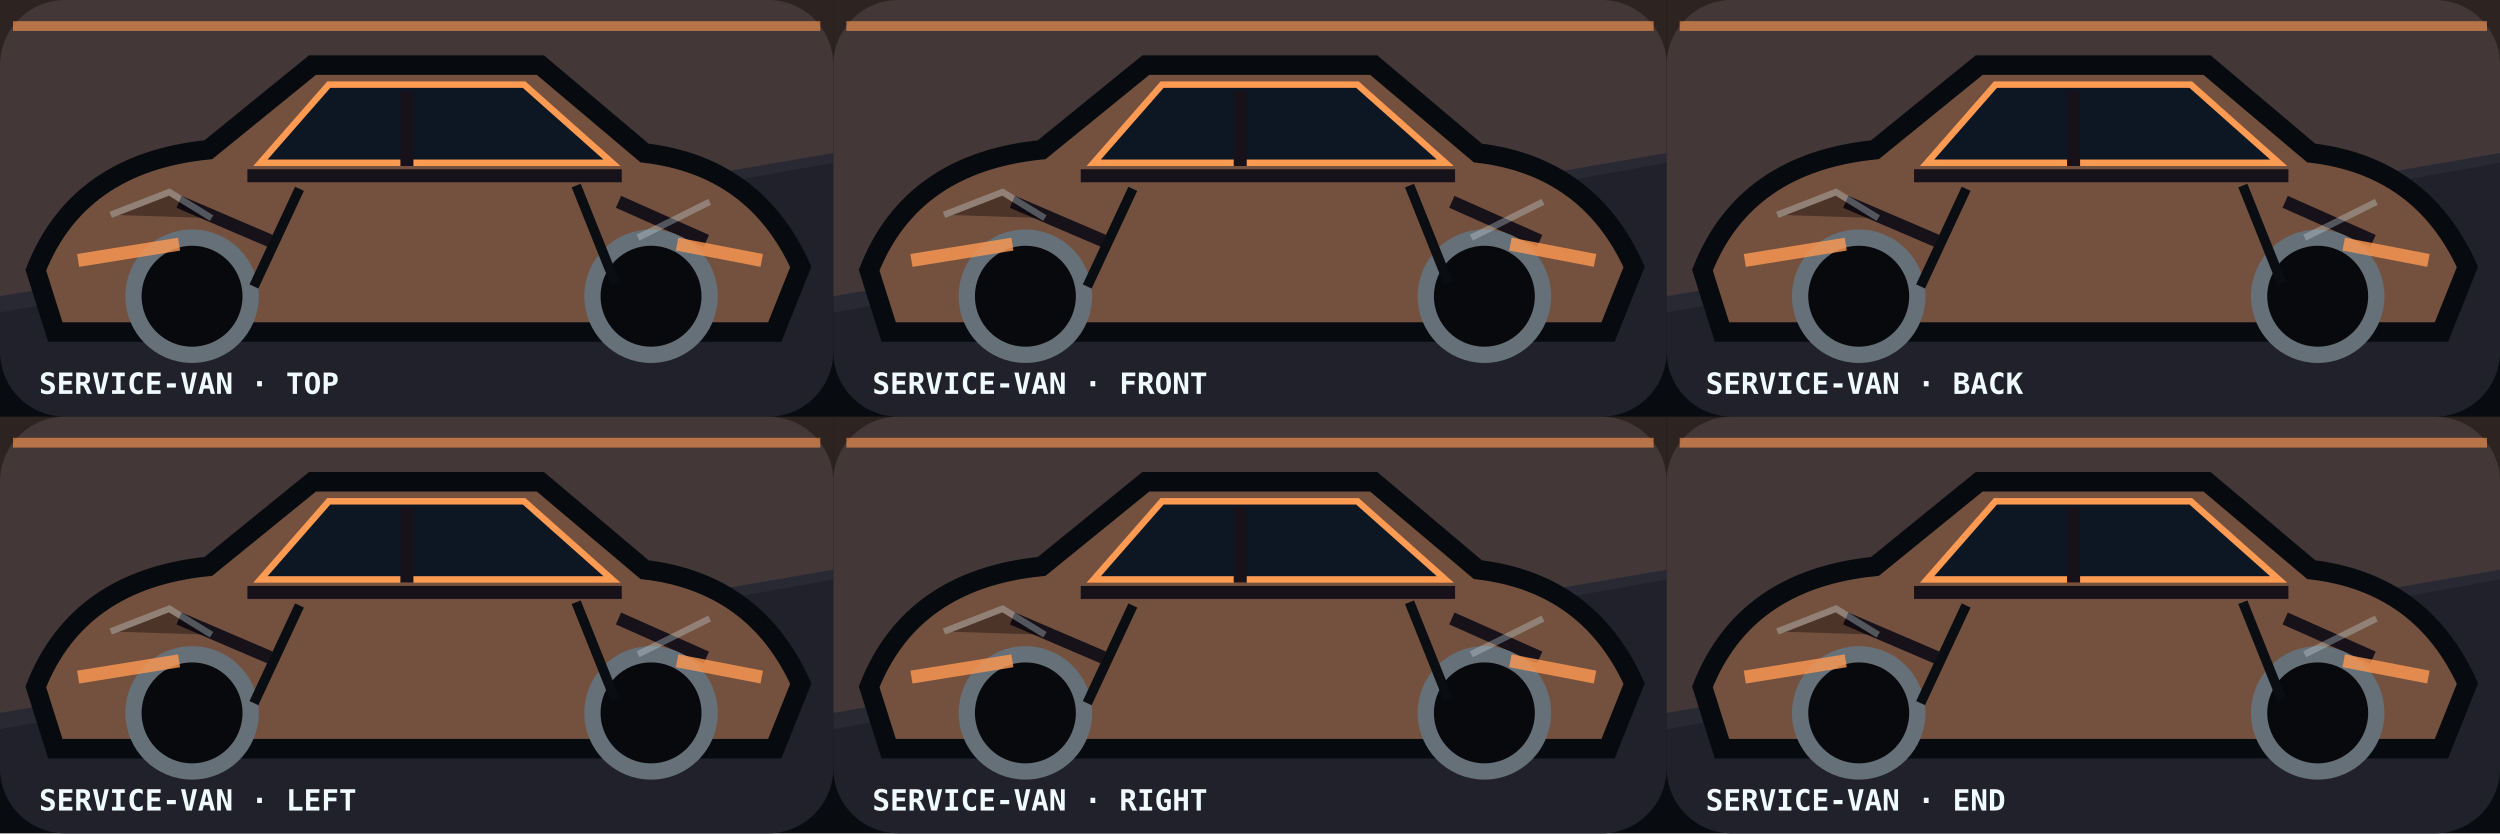
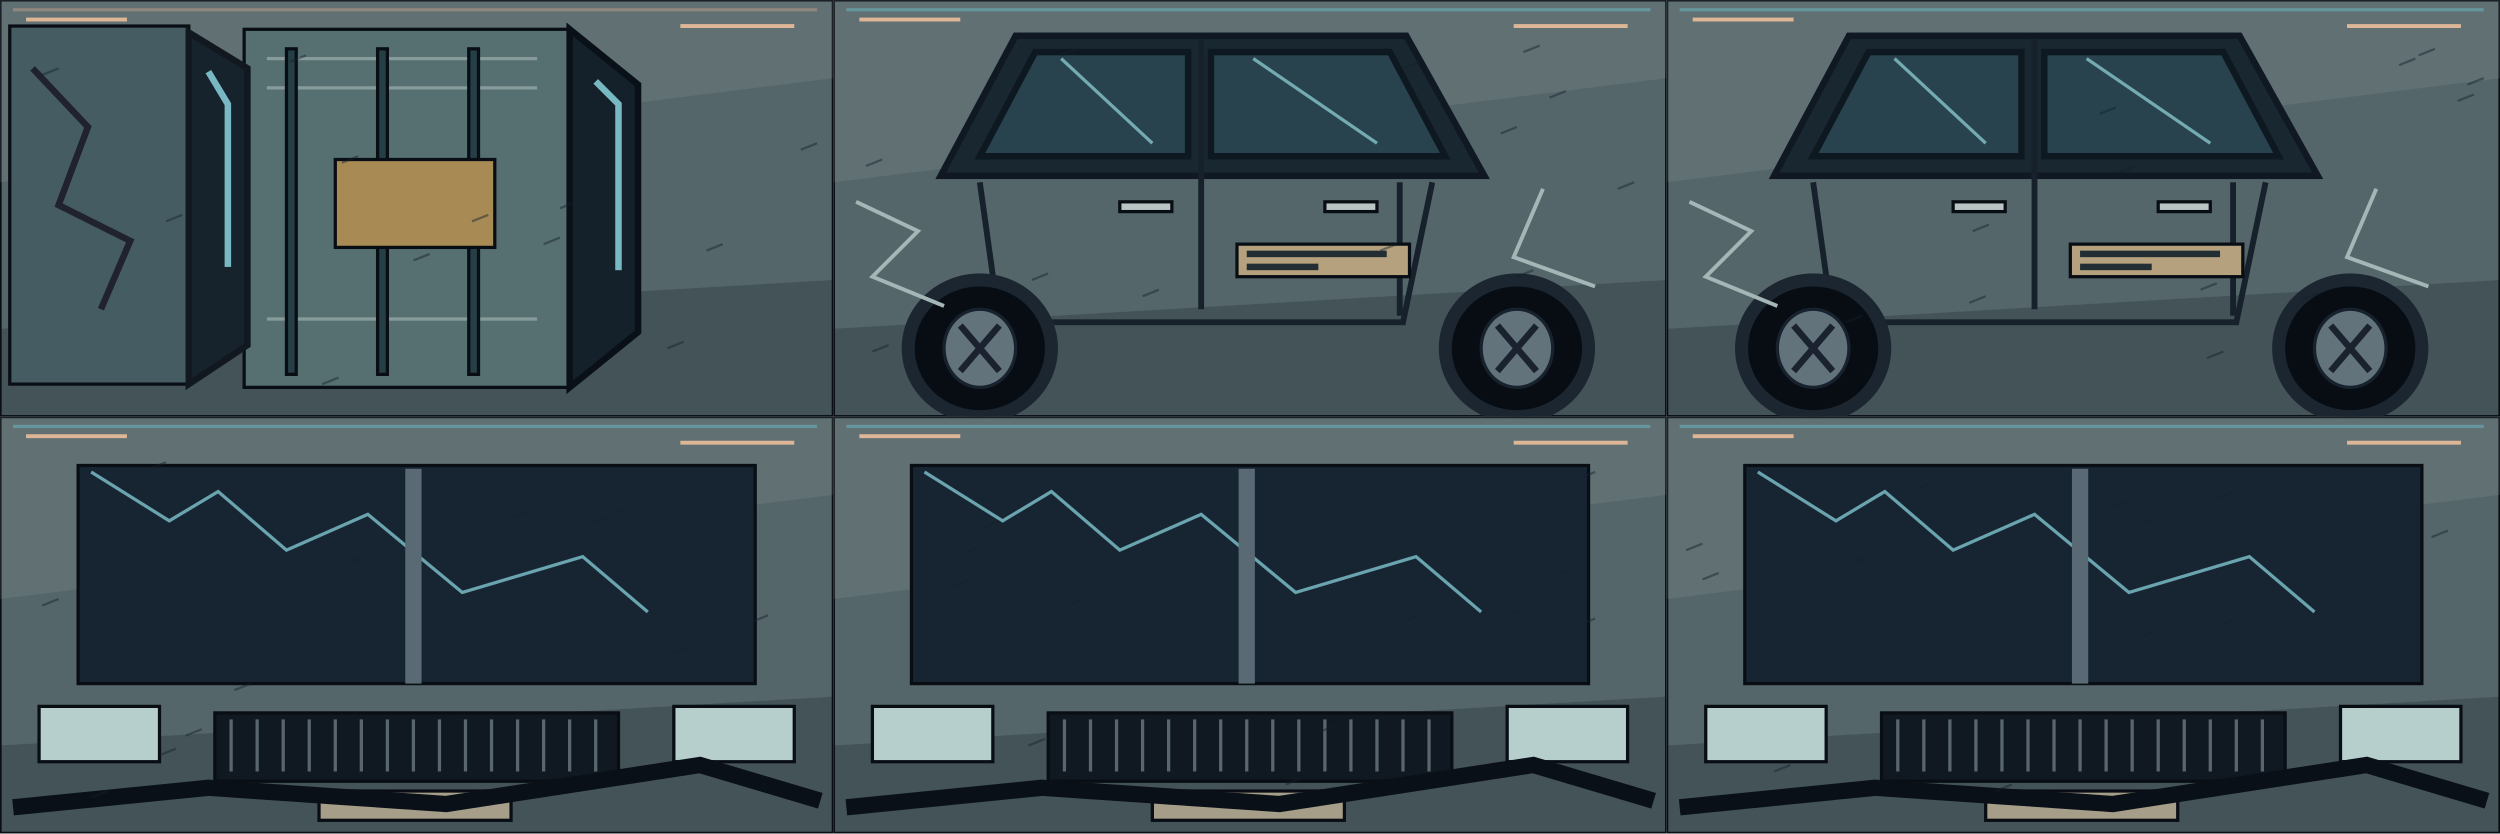
<svg xmlns="http://www.w3.org/2000/svg" width="768" height="256" viewBox="0 0 768 256">
-   <rect width="768" height="256" fill="#080b10" />
-   <g transform="translate(0 0)">
-     <rect width="256" height="128" rx="20" fill="#292934" />
-     <path d="M0 0H256V47L0 91Z" fill="#74513e" opacity=".34" />
-     <path d="M0 96L256 50V128H0Z" fill="#070a0e" opacity=".28" />
-     <path d="M4 8L252 8" stroke="#ff9a52" stroke-width="3" opacity=".62" />
-     <path d="M11 83Q24 50 64 46L96 20H166L198 47Q232 51 246 82L238 102H17Z" fill="#74513e" stroke="#070a0e" stroke-width="6" />
-     <path d="M101 26h60l27 24H80Z" fill="#0c1723" stroke="#ff9a52" stroke-width="2" />
-     <path d="M125 28v23M76 54h115M55 62l28 12m107-12l27 12" stroke="#17111a" stroke-width="4" />
-     <circle cx="59" cy="91" r="18" fill="#07090c" stroke="#667078" stroke-width="5" />
-     <circle cx="200" cy="91" r="18" fill="#07090c" stroke="#667078" stroke-width="5" />
-     <path d="M24 80l31-5m153 0l26 5" stroke="#ff9a52" stroke-width="4" opacity=".8" />
-     <path d="M92 58l-14 30m99-31l12 30" stroke="#0a0d11" stroke-width="3" />
-     <path d="M34 66l18-7 13 8M218 62l-22 11" stroke="#c7d8de" stroke-width="2" opacity=".35" />
-     <text x="12" y="121" fill="#f0fbff" font-family="monospace" font-size="9" font-weight="700">SERVICE-VAN · TOP</text>
-   </g>
-   <g transform="translate(256 0)">
-     <rect width="256" height="128" rx="20" fill="#292934" />
-     <path d="M0 0H256V47L0 91Z" fill="#74513e" opacity=".34" />
-     <path d="M0 96L256 50V128H0Z" fill="#070a0e" opacity=".28" />
-     <path d="M4 8L252 8" stroke="#ff9a52" stroke-width="3" opacity=".62" />
-     <path d="M11 83Q24 50 64 46L96 20H166L198 47Q232 51 246 82L238 102H17Z" fill="#74513e" stroke="#070a0e" stroke-width="6" />
-     <path d="M101 26h60l27 24H80Z" fill="#0c1723" stroke="#ff9a52" stroke-width="2" />
-     <path d="M125 28v23M76 54h115M55 62l28 12m107-12l27 12" stroke="#17111a" stroke-width="4" />
-     <circle cx="59" cy="91" r="18" fill="#07090c" stroke="#667078" stroke-width="5" />
-     <circle cx="200" cy="91" r="18" fill="#07090c" stroke="#667078" stroke-width="5" />
-     <path d="M24 80l31-5m153 0l26 5" stroke="#ff9a52" stroke-width="4" opacity=".8" />
-     <path d="M92 58l-14 30m99-31l12 30" stroke="#0a0d11" stroke-width="3" />
-     <path d="M34 66l18-7 13 8M218 62l-22 11" stroke="#c7d8de" stroke-width="2" opacity=".35" />
-     <text x="12" y="121" fill="#f0fbff" font-family="monospace" font-size="9" font-weight="700">SERVICE-VAN · FRONT</text>
-   </g>
-   <g transform="translate(512 0)">
-     <rect width="256" height="128" rx="20" fill="#292934" />
-     <path d="M0 0H256V47L0 91Z" fill="#74513e" opacity=".34" />
-     <path d="M0 96L256 50V128H0Z" fill="#070a0e" opacity=".28" />
-     <path d="M4 8L252 8" stroke="#ff9a52" stroke-width="3" opacity=".62" />
-     <path d="M11 83Q24 50 64 46L96 20H166L198 47Q232 51 246 82L238 102H17Z" fill="#74513e" stroke="#070a0e" stroke-width="6" />
-     <path d="M101 26h60l27 24H80Z" fill="#0c1723" stroke="#ff9a52" stroke-width="2" />
-     <path d="M125 28v23M76 54h115M55 62l28 12m107-12l27 12" stroke="#17111a" stroke-width="4" />
-     <circle cx="59" cy="91" r="18" fill="#07090c" stroke="#667078" stroke-width="5" />
-     <circle cx="200" cy="91" r="18" fill="#07090c" stroke="#667078" stroke-width="5" />
-     <path d="M24 80l31-5m153 0l26 5" stroke="#ff9a52" stroke-width="4" opacity=".8" />
-     <path d="M92 58l-14 30m99-31l12 30" stroke="#0a0d11" stroke-width="3" />
-     <path d="M34 66l18-7 13 8M218 62l-22 11" stroke="#c7d8de" stroke-width="2" opacity=".35" />
-     <text x="12" y="121" fill="#f0fbff" font-family="monospace" font-size="9" font-weight="700">SERVICE-VAN · BACK</text>
-   </g>
-   <g transform="translate(0 128)">
-     <rect width="256" height="128" rx="20" fill="#292934" />
-     <path d="M0 0H256V47L0 91Z" fill="#74513e" opacity=".34" />
-     <path d="M0 96L256 50V128H0Z" fill="#070a0e" opacity=".28" />
-     <path d="M4 8L252 8" stroke="#ff9a52" stroke-width="3" opacity=".62" />
-     <path d="M11 83Q24 50 64 46L96 20H166L198 47Q232 51 246 82L238 102H17Z" fill="#74513e" stroke="#070a0e" stroke-width="6" />
-     <path d="M101 26h60l27 24H80Z" fill="#0c1723" stroke="#ff9a52" stroke-width="2" />
-     <path d="M125 28v23M76 54h115M55 62l28 12m107-12l27 12" stroke="#17111a" stroke-width="4" />
-     <circle cx="59" cy="91" r="18" fill="#07090c" stroke="#667078" stroke-width="5" />
-     <circle cx="200" cy="91" r="18" fill="#07090c" stroke="#667078" stroke-width="5" />
-     <path d="M24 80l31-5m153 0l26 5" stroke="#ff9a52" stroke-width="4" opacity=".8" />
-     <path d="M92 58l-14 30m99-31l12 30" stroke="#0a0d11" stroke-width="3" />
-     <path d="M34 66l18-7 13 8M218 62l-22 11" stroke="#c7d8de" stroke-width="2" opacity=".35" />
-     <text x="12" y="121" fill="#f0fbff" font-family="monospace" font-size="9" font-weight="700">SERVICE-VAN · LEFT</text>
-   </g>
-   <g transform="translate(256 128)">
-     <rect width="256" height="128" rx="20" fill="#292934" />
-     <path d="M0 0H256V47L0 91Z" fill="#74513e" opacity=".34" />
-     <path d="M0 96L256 50V128H0Z" fill="#070a0e" opacity=".28" />
-     <path d="M4 8L252 8" stroke="#ff9a52" stroke-width="3" opacity=".62" />
-     <path d="M11 83Q24 50 64 46L96 20H166L198 47Q232 51 246 82L238 102H17Z" fill="#74513e" stroke="#070a0e" stroke-width="6" />
-     <path d="M101 26h60l27 24H80Z" fill="#0c1723" stroke="#ff9a52" stroke-width="2" />
-     <path d="M125 28v23M76 54h115M55 62l28 12m107-12l27 12" stroke="#17111a" stroke-width="4" />
-     <circle cx="59" cy="91" r="18" fill="#07090c" stroke="#667078" stroke-width="5" />
-     <circle cx="200" cy="91" r="18" fill="#07090c" stroke="#667078" stroke-width="5" />
-     <path d="M24 80l31-5m153 0l26 5" stroke="#ff9a52" stroke-width="4" opacity=".8" />
-     <path d="M92 58l-14 30m99-31l12 30" stroke="#0a0d11" stroke-width="3" />
-     <path d="M34 66l18-7 13 8M218 62l-22 11" stroke="#c7d8de" stroke-width="2" opacity=".35" />
-     <text x="12" y="121" fill="#f0fbff" font-family="monospace" font-size="9" font-weight="700">SERVICE-VAN · RIGHT</text>
-   </g>
-   <g transform="translate(512 128)">
-     <rect width="256" height="128" rx="20" fill="#292934" />
-     <path d="M0 0H256V47L0 91Z" fill="#74513e" opacity=".34" />
-     <path d="M0 96L256 50V128H0Z" fill="#070a0e" opacity=".28" />
-     <path d="M4 8L252 8" stroke="#ff9a52" stroke-width="3" opacity=".62" />
-     <path d="M11 83Q24 50 64 46L96 20H166L198 47Q232 51 246 82L238 102H17Z" fill="#74513e" stroke="#070a0e" stroke-width="6" />
-     <path d="M101 26h60l27 24H80Z" fill="#0c1723" stroke="#ff9a52" stroke-width="2" />
-     <path d="M125 28v23M76 54h115M55 62l28 12m107-12l27 12" stroke="#17111a" stroke-width="4" />
-     <circle cx="59" cy="91" r="18" fill="#07090c" stroke="#667078" stroke-width="5" />
-     <circle cx="200" cy="91" r="18" fill="#07090c" stroke="#667078" stroke-width="5" />
-     <path d="M24 80l31-5m153 0l26 5" stroke="#ff9a52" stroke-width="4" opacity=".8" />
-     <path d="M92 58l-14 30m99-31l12 30" stroke="#0a0d11" stroke-width="3" />
-     <path d="M34 66l18-7 13 8M218 62l-22 11" stroke="#c7d8de" stroke-width="2" opacity=".35" />
-     <text x="12" y="121" fill="#f0fbff" font-family="monospace" font-size="9" font-weight="700">SERVICE-VAN · END</text>
+   <defs>
+     <clipPath id="cell">
+       <rect width="256" height="128" />
+     </clipPath>
+   </defs>
+   <g transform="translate(0 0)" clip-path="url(#cell)">
+     <rect x="0" y="0" width="256" height="128" fill="#55666a" stroke="#090e15" />
+     <path d="M0 0H256V24L0 56Z" fill="#b1b8b4" stroke="none" stroke-width="1" opacity=".12" />
+     <path d="M0 101L256 86V128H0Z" fill="#080f19" stroke="none" stroke-width="1" opacity=".22" />
+     <rect x="3" y="8" width="55" height="110" fill="#465c63" stroke="#090e15" />
+     <rect x="75" y="9" width="100" height="110" fill="#566f71" stroke="#090e15" />
+     <path d="M58 10l18 11v85l-18 12Z" fill="#17232c" stroke="#111820" stroke-width="2" />
+     <path d="M175 9l21 17v76l-21 17Z" fill="#14212b" stroke="#0a1018" stroke-width="2" />
+     <path d="M64 22l6 10v50m113-57l7 7v51" fill="none" stroke="#77b8c3" stroke-width="2" />
+     <path d="M82 18h83m-83 9h83m-83 71h83" fill="none" stroke="#879b9b" stroke-width="1" />
+     <path d="M10 21l17 18 -9 24 22 11 -9 21" fill="none" stroke="#20222e" stroke-width="2" />
+     <rect x="88" y="15" width="3" height="100" fill="#263e46" stroke="#090e15" />
+     <rect x="116" y="15" width="3" height="100" fill="#263e46" stroke="#090e15" />
+     <rect x="144" y="15" width="3" height="100" fill="#263e46" stroke="#090e15" />
+     <rect x="103" y="49" width="49" height="27" fill="#a78a54" stroke="#090e15" />
+     <path d="M8 6h31m170 2h35" fill="none" stroke="#dcb696" stroke-width="1.2" />
+     <path d="M13 23l5 -2" fill="none" stroke="#131e2b" stroke-width="0.7" opacity=".45" />
+     <path d="M172 64l5 -2" fill="none" stroke="#131e2b" stroke-width="0.7" opacity=".45" />
+     <path d="M217 77l5 -2" fill="none" stroke="#131e2b" stroke-width="0.7" opacity=".45" />
+     <path d="M105 50l5 -2" fill="none" stroke="#131e2b" stroke-width="0.7" opacity=".45" />
+     <path d="M167 75l5 -2" fill="none" stroke="#131e2b" stroke-width="0.7" opacity=".45" />
+     <path d="M127 80l5 -2" fill="none" stroke="#131e2b" stroke-width="0.7" opacity=".45" />
+     <path d="M51 68l5 -2" fill="none" stroke="#131e2b" stroke-width="0.7" opacity=".45" />
+     <path d="M205 107l5 -2" fill="none" stroke="#131e2b" stroke-width="0.7" opacity=".45" />
+     <path d="M89 19l5 -2" fill="none" stroke="#131e2b" stroke-width="0.7" opacity=".45" />
+     <path d="M99 118l5 -2" fill="none" stroke="#131e2b" stroke-width="0.7" opacity=".45" />
+     <path d="M145 68l5 -2" fill="none" stroke="#131e2b" stroke-width="0.7" opacity=".45" />
+     <path d="M246 46l5 -2" fill="none" stroke="#131e2b" stroke-width="0.7" opacity=".45" />
+     <path d="M4 3H251" fill="none" stroke="#c2a58d" stroke-width="1" opacity=".45" />
+   </g>
+   <g transform="translate(256 0)" clip-path="url(#cell)">
+     <rect x="0" y="0" width="256" height="128" fill="#55666a" stroke="#090e15" />
+     <path d="M0 0H256V24L0 56Z" fill="#b1b8b4" stroke="none" stroke-width="1" opacity=".12" />
+     <path d="M0 101L256 86V128H0Z" fill="#080f19" stroke="none" stroke-width="1" opacity=".22" />
+     <path d="M56 11h120l24 43H33Z" fill="#192731" stroke="#101824" stroke-width="2" />
+     <path d="M62 16h47v32H45Zm54 0h55l17 32h-72Z" fill="#28434e" stroke="#0e1821" stroke-width="2" />
+     <path d="M70 18l28 26m31-26l38 26" fill="none" stroke="#74aab2" stroke-width="1" />
+     <path d="M113 12v83M45 56l6 43h124l9-43M174 56v41" fill="none" stroke="#17212c" stroke-width="1.8" />
+     <rect x="88" y="62" width="16" height="3" fill="#bac4c3" stroke="#090e15" />
+     <rect x="151" y="62" width="16" height="3" fill="#bac4c3" stroke="#090e15" />
+     <ellipse cx="45" cy="107" rx="22" ry="21" fill="#080d14" stroke="#1b2630" stroke-width="4" />
+     <ellipse cx="45" cy="107" rx="11" ry="12" fill="#63737b" stroke="#17222e" />
+     <path d="M39 100l12 14m-12 0l12-14" stroke="#19222e" stroke-width="2" />
+     <ellipse cx="210" cy="107" rx="22" ry="21" fill="#080d14" stroke="#1b2630" stroke-width="4" />
+     <ellipse cx="210" cy="107" rx="11" ry="12" fill="#63737b" stroke="#17222e" />
+     <path d="M204 100l12 14m-12 0l12-14" stroke="#19222e" stroke-width="2" />
+     <path d="M7 62l19 9 -14 14 22 9m184-36l-9 21 25 9" fill="none" stroke="#a4b6b6" stroke-width="1.2" />
+     <rect x="124" y="75" width="53" height="10" fill="#b5a17e" stroke="#090e15" />
+     <path d="M127 78h43m-43 4h22" fill="none" stroke="#222d34" stroke-width="2" />
+     <path d="M8 6h31m170 2h35" fill="none" stroke="#dcb696" stroke-width="1.2" />
+     <path d="M205 41l5 -2" fill="none" stroke="#131e2b" stroke-width="0.7" opacity=".45" />
+     <path d="M168 77l5 -2" fill="none" stroke="#131e2b" stroke-width="0.7" opacity=".45" />
+     <path d="M61 86l5 -2" fill="none" stroke="#131e2b" stroke-width="0.7" opacity=".45" />
+     <path d="M241 58l5 -2" fill="none" stroke="#131e2b" stroke-width="0.7" opacity=".45" />
+     <path d="M95 91l5 -2" fill="none" stroke="#131e2b" stroke-width="0.7" opacity=".45" />
+     <path d="M70 17l5 -2" fill="none" stroke="#131e2b" stroke-width="0.7" opacity=".45" />
+     <path d="M212 16l5 -2" fill="none" stroke="#131e2b" stroke-width="0.7" opacity=".45" />
+     <path d="M175 21l5 -2" fill="none" stroke="#131e2b" stroke-width="0.7" opacity=".45" />
+     <path d="M12 108l5 -2" fill="none" stroke="#131e2b" stroke-width="0.7" opacity=".45" />
+     <path d="M210 85l5 -2" fill="none" stroke="#131e2b" stroke-width="0.7" opacity=".45" />
+     <path d="M220 30l5 -2" fill="none" stroke="#131e2b" stroke-width="0.7" opacity=".45" />
+     <path d="M10 51l5 -2" fill="none" stroke="#131e2b" stroke-width="0.7" opacity=".45" />
+     <path d="M4 3H251" fill="none" stroke="#6fc4d0" stroke-width="1" opacity=".45" />
+   </g>
+   <g transform="translate(512 0)" clip-path="url(#cell)">
+     <rect x="0" y="0" width="256" height="128" fill="#55666a" stroke="#090e15" />
+     <path d="M0 0H256V24L0 56Z" fill="#b1b8b4" stroke="none" stroke-width="1" opacity=".12" />
+     <path d="M0 101L256 86V128H0Z" fill="#080f19" stroke="none" stroke-width="1" opacity=".22" />
+     <path d="M56 11h120l24 43H33Z" fill="#192731" stroke="#101824" stroke-width="2" />
+     <path d="M62 16h47v32H45Zm54 0h55l17 32h-72Z" fill="#28434e" stroke="#0e1821" stroke-width="2" />
+     <path d="M70 18l28 26m31-26l38 26" fill="none" stroke="#74aab2" stroke-width="1" />
+     <path d="M113 12v83M45 56l6 43h124l9-43M174 56v41" fill="none" stroke="#17212c" stroke-width="1.8" />
+     <rect x="88" y="62" width="16" height="3" fill="#bac4c3" stroke="#090e15" />
+     <rect x="151" y="62" width="16" height="3" fill="#bac4c3" stroke="#090e15" />
+     <ellipse cx="45" cy="107" rx="22" ry="21" fill="#080d14" stroke="#1b2630" stroke-width="4" />
+     <ellipse cx="45" cy="107" rx="11" ry="12" fill="#63737b" stroke="#17222e" />
+     <path d="M39 100l12 14m-12 0l12-14" stroke="#19222e" stroke-width="2" />
+     <ellipse cx="210" cy="107" rx="22" ry="21" fill="#080d14" stroke="#1b2630" stroke-width="4" />
+     <ellipse cx="210" cy="107" rx="11" ry="12" fill="#63737b" stroke="#17222e" />
+     <path d="M204 100l12 14m-12 0l12-14" stroke="#19222e" stroke-width="2" />
+     <path d="M7 62l19 9 -14 14 22 9m184-36l-9 21 25 9" fill="none" stroke="#a4b6b6" stroke-width="1.2" />
+     <rect x="124" y="75" width="53" height="10" fill="#b5a17e" stroke="#090e15" />
+     <path d="M127 78h43m-43 4h22" fill="none" stroke="#222d34" stroke-width="2" />
+     <path d="M8 6h31m170 2h35" fill="none" stroke="#dcb696" stroke-width="1.2" />
+     <path d="M133 35l5 -2" fill="none" stroke="#131e2b" stroke-width="0.7" opacity=".45" />
+     <path d="M243 31l5 -2" fill="none" stroke="#131e2b" stroke-width="0.7" opacity=".45" />
+     <path d="M225 20l5 -2" fill="none" stroke="#131e2b" stroke-width="0.7" opacity=".45" />
+     <path d="M166 110l5 -2" fill="none" stroke="#131e2b" stroke-width="0.7" opacity=".45" />
+     <path d="M94 71l5 -2" fill="none" stroke="#131e2b" stroke-width="0.7" opacity=".45" />
+     <path d="M93 93l5 -2" fill="none" stroke="#131e2b" stroke-width="0.7" opacity=".45" />
+     <path d="M195 92l5 -2" fill="none" stroke="#131e2b" stroke-width="0.7" opacity=".45" />
+     <path d="M164 89l5 -2" fill="none" stroke="#131e2b" stroke-width="0.7" opacity=".45" />
+     <path d="M246 26l5 -2" fill="none" stroke="#131e2b" stroke-width="0.7" opacity=".45" />
+     <path d="M55 99l5 -2" fill="none" stroke="#131e2b" stroke-width="0.7" opacity=".45" />
+     <path d="M139 53l5 -2" fill="none" stroke="#131e2b" stroke-width="0.7" opacity=".45" />
+     <path d="M231 17l5 -2" fill="none" stroke="#131e2b" stroke-width="0.7" opacity=".45" />
+     <path d="M4 3H251" fill="none" stroke="#6fc4d0" stroke-width="1" opacity=".45" />
+   </g>
+   <g transform="translate(0 128)" clip-path="url(#cell)">
+     <rect x="0" y="0" width="256" height="128" fill="#55666a" stroke="#090e15" />
+     <path d="M0 0H256V24L0 56Z" fill="#b1b8b4" stroke="none" stroke-width="1" opacity=".12" />
+     <path d="M0 101L256 86V128H0Z" fill="#080f19" stroke="none" stroke-width="1" opacity=".22" />
+     <rect x="24" y="15" width="208" height="67" fill="#172532" stroke="#090e15" />
+     <path d="M28 17l24 15 15-9 21 18 25-11 29 24 37-11 20 17" fill="none" stroke="#69a4af" stroke-width="1" />
+     <path d="M127 16v66" fill="none" stroke="#596a74" stroke-width="5" />
+     <rect x="12" y="89" width="37" height="17" fill="#b7cfcc" stroke="#090e15" />
+     <rect x="207" y="89" width="37" height="17" fill="#b7cfcc" stroke="#090e15" />
+     <rect x="66" y="91" width="124" height="21" fill="#101821" stroke="#090e15" />
+     <path d="M71 93v16" fill="none" stroke="#59666b" stroke-width="1" />
+     <path d="M79 93v16" fill="none" stroke="#59666b" stroke-width="1" />
+     <path d="M87 93v16" fill="none" stroke="#59666b" stroke-width="1" />
+     <path d="M95 93v16" fill="none" stroke="#59666b" stroke-width="1" />
+     <path d="M103 93v16" fill="none" stroke="#59666b" stroke-width="1" />
+     <path d="M111 93v16" fill="none" stroke="#59666b" stroke-width="1" />
+     <path d="M119 93v16" fill="none" stroke="#59666b" stroke-width="1" />
+     <path d="M127 93v16" fill="none" stroke="#59666b" stroke-width="1" />
+     <path d="M135 93v16" fill="none" stroke="#59666b" stroke-width="1" />
+     <path d="M143 93v16" fill="none" stroke="#59666b" stroke-width="1" />
+     <path d="M151 93v16" fill="none" stroke="#59666b" stroke-width="1" />
+     <path d="M159 93v16" fill="none" stroke="#59666b" stroke-width="1" />
+     <path d="M167 93v16" fill="none" stroke="#59666b" stroke-width="1" />
+     <path d="M175 93v16" fill="none" stroke="#59666b" stroke-width="1" />
+     <path d="M183 93v16" fill="none" stroke="#59666b" stroke-width="1" />
+     <rect x="98" y="115" width="59" height="9" fill="#a69e88" stroke="#090e15" />
+     <path d="M4 120l60 -6 73 5 78-12 37 11" fill="none" stroke="#0a1018" stroke-width="5" />
+     <path d="M8 6h31m170 2h35" fill="none" stroke="#dcb696" stroke-width="1.2" />
+     <path d="M107 45l5 -2" fill="none" stroke="#131e2b" stroke-width="0.7" opacity=".45" />
+     <path d="M188 30l5 -2" fill="none" stroke="#131e2b" stroke-width="0.7" opacity=".45" />
+     <path d="M57 98l5 -2" fill="none" stroke="#131e2b" stroke-width="0.7" opacity=".45" />
+     <path d="M206 73l5 -2" fill="none" stroke="#131e2b" stroke-width="0.7" opacity=".45" />
+     <path d="M72 84l5 -2" fill="none" stroke="#131e2b" stroke-width="0.7" opacity=".45" />
+     <path d="M28 117l5 -2" fill="none" stroke="#131e2b" stroke-width="0.7" opacity=".45" />
+     <path d="M158 31l5 -2" fill="none" stroke="#131e2b" stroke-width="0.7" opacity=".45" />
+     <path d="M181 33l5 -2" fill="none" stroke="#131e2b" stroke-width="0.7" opacity=".45" />
+     <path d="M46 16l5 -2" fill="none" stroke="#131e2b" stroke-width="0.7" opacity=".45" />
+     <path d="M49 104l5 -2" fill="none" stroke="#131e2b" stroke-width="0.7" opacity=".45" />
+     <path d="M13 58l5 -2" fill="none" stroke="#131e2b" stroke-width="0.7" opacity=".45" />
+     <path d="M231 63l5 -2" fill="none" stroke="#131e2b" stroke-width="0.7" opacity=".45" />
+     <path d="M4 3H251" fill="none" stroke="#6fc4d0" stroke-width="1" opacity=".45" />
+   </g>
+   <g transform="translate(256 128)" clip-path="url(#cell)">
+     <rect x="0" y="0" width="256" height="128" fill="#55666a" stroke="#090e15" />
+     <path d="M0 0H256V24L0 56Z" fill="#b1b8b4" stroke="none" stroke-width="1" opacity=".12" />
+     <path d="M0 101L256 86V128H0Z" fill="#080f19" stroke="none" stroke-width="1" opacity=".22" />
+     <rect x="24" y="15" width="208" height="67" fill="#172532" stroke="#090e15" />
+     <path d="M28 17l24 15 15-9 21 18 25-11 29 24 37-11 20 17" fill="none" stroke="#69a4af" stroke-width="1" />
+     <path d="M127 16v66" fill="none" stroke="#596a74" stroke-width="5" />
+     <rect x="12" y="89" width="37" height="17" fill="#b7cfcc" stroke="#090e15" />
+     <rect x="207" y="89" width="37" height="17" fill="#b7cfcc" stroke="#090e15" />
+     <rect x="66" y="91" width="124" height="21" fill="#101821" stroke="#090e15" />
+     <path d="M71 93v16" fill="none" stroke="#59666b" stroke-width="1" />
+     <path d="M79 93v16" fill="none" stroke="#59666b" stroke-width="1" />
+     <path d="M87 93v16" fill="none" stroke="#59666b" stroke-width="1" />
+     <path d="M95 93v16" fill="none" stroke="#59666b" stroke-width="1" />
+     <path d="M103 93v16" fill="none" stroke="#59666b" stroke-width="1" />
+     <path d="M111 93v16" fill="none" stroke="#59666b" stroke-width="1" />
+     <path d="M119 93v16" fill="none" stroke="#59666b" stroke-width="1" />
+     <path d="M127 93v16" fill="none" stroke="#59666b" stroke-width="1" />
+     <path d="M135 93v16" fill="none" stroke="#59666b" stroke-width="1" />
+     <path d="M143 93v16" fill="none" stroke="#59666b" stroke-width="1" />
+     <path d="M151 93v16" fill="none" stroke="#59666b" stroke-width="1" />
+     <path d="M159 93v16" fill="none" stroke="#59666b" stroke-width="1" />
+     <path d="M167 93v16" fill="none" stroke="#59666b" stroke-width="1" />
+     <path d="M175 93v16" fill="none" stroke="#59666b" stroke-width="1" />
+     <path d="M183 93v16" fill="none" stroke="#59666b" stroke-width="1" />
+     <rect x="98" y="115" width="59" height="9" fill="#a69e88" stroke="#090e15" />
+     <path d="M4 120l60 -6 73 5 78-12 37 11" fill="none" stroke="#0a1018" stroke-width="5" />
+     <path d="M8 6h31m170 2h35" fill="none" stroke="#dcb696" stroke-width="1.2" />
+     <path d="M40 42l5 -2" fill="none" stroke="#131e2b" stroke-width="0.7" opacity=".45" />
+     <path d="M139 113l5 -2" fill="none" stroke="#131e2b" stroke-width="0.7" opacity=".45" />
+     <path d="M149 97l5 -2" fill="none" stroke="#131e2b" stroke-width="0.7" opacity=".45" />
+     <path d="M46 34l5 -2" fill="none" stroke="#131e2b" stroke-width="0.7" opacity=".45" />
+     <path d="M222 49l5 -2" fill="none" stroke="#131e2b" stroke-width="0.7" opacity=".45" />
+     <path d="M175 63l5 -2" fill="none" stroke="#131e2b" stroke-width="0.7" opacity=".45" />
+     <path d="M60 101l5 -2" fill="none" stroke="#131e2b" stroke-width="0.7" opacity=".45" />
+     <path d="M229 64l5 -2" fill="none" stroke="#131e2b" stroke-width="0.7" opacity=".45" />
+     <path d="M207 61l5 -2" fill="none" stroke="#131e2b" stroke-width="0.7" opacity=".45" />
+     <path d="M37 52l5 -2" fill="none" stroke="#131e2b" stroke-width="0.7" opacity=".45" />
+     <path d="M229 19l5 -2" fill="none" stroke="#131e2b" stroke-width="0.7" opacity=".45" />
+     <path d="M72 58l5 -2" fill="none" stroke="#131e2b" stroke-width="0.7" opacity=".45" />
+     <path d="M4 3H251" fill="none" stroke="#6fc4d0" stroke-width="1" opacity=".45" />
+   </g>
+   <g transform="translate(512 128)" clip-path="url(#cell)">
+     <rect x="0" y="0" width="256" height="128" fill="#55666a" stroke="#090e15" />
+     <path d="M0 0H256V24L0 56Z" fill="#b1b8b4" stroke="none" stroke-width="1" opacity=".12" />
+     <path d="M0 101L256 86V128H0Z" fill="#080f19" stroke="none" stroke-width="1" opacity=".22" />
+     <rect x="24" y="15" width="208" height="67" fill="#172532" stroke="#090e15" />
+     <path d="M28 17l24 15 15-9 21 18 25-11 29 24 37-11 20 17" fill="none" stroke="#69a4af" stroke-width="1" />
+     <path d="M127 16v66" fill="none" stroke="#596a74" stroke-width="5" />
+     <rect x="12" y="89" width="37" height="17" fill="#b7cfcc" stroke="#090e15" />
+     <rect x="207" y="89" width="37" height="17" fill="#b7cfcc" stroke="#090e15" />
+     <rect x="66" y="91" width="124" height="21" fill="#101821" stroke="#090e15" />
+     <path d="M71 93v16" fill="none" stroke="#59666b" stroke-width="1" />
+     <path d="M79 93v16" fill="none" stroke="#59666b" stroke-width="1" />
+     <path d="M87 93v16" fill="none" stroke="#59666b" stroke-width="1" />
+     <path d="M95 93v16" fill="none" stroke="#59666b" stroke-width="1" />
+     <path d="M103 93v16" fill="none" stroke="#59666b" stroke-width="1" />
+     <path d="M111 93v16" fill="none" stroke="#59666b" stroke-width="1" />
+     <path d="M119 93v16" fill="none" stroke="#59666b" stroke-width="1" />
+     <path d="M127 93v16" fill="none" stroke="#59666b" stroke-width="1" />
+     <path d="M135 93v16" fill="none" stroke="#59666b" stroke-width="1" />
+     <path d="M143 93v16" fill="none" stroke="#59666b" stroke-width="1" />
+     <path d="M151 93v16" fill="none" stroke="#59666b" stroke-width="1" />
+     <path d="M159 93v16" fill="none" stroke="#59666b" stroke-width="1" />
+     <path d="M167 93v16" fill="none" stroke="#59666b" stroke-width="1" />
+     <path d="M175 93v16" fill="none" stroke="#59666b" stroke-width="1" />
+     <path d="M183 93v16" fill="none" stroke="#59666b" stroke-width="1" />
+     <rect x="98" y="115" width="59" height="9" fill="#a69e88" stroke="#090e15" />
+     <path d="M4 120l60 -6 73 5 78-12 37 11" fill="none" stroke="#0a1018" stroke-width="5" />
+     <path d="M8 6h31m170 2h35" fill="none" stroke="#dcb696" stroke-width="1.2" />
+     <path d="M6 41l5 -2" fill="none" stroke="#131e2b" stroke-width="0.7" opacity=".45" />
+     <path d="M145 68l5 -2" fill="none" stroke="#131e2b" stroke-width="0.7" opacity=".45" />
+     <path d="M137 28l5 -2" fill="none" stroke="#131e2b" stroke-width="0.7" opacity=".45" />
+     <path d="M33 109l5 -2" fill="none" stroke="#131e2b" stroke-width="0.7" opacity=".45" />
+     <path d="M11 50l5 -2" fill="none" stroke="#131e2b" stroke-width="0.7" opacity=".45" />
+     <path d="M169 25l5 -2" fill="none" stroke="#131e2b" stroke-width="0.7" opacity=".45" />
+     <path d="M235 37l5 -2" fill="none" stroke="#131e2b" stroke-width="0.7" opacity=".45" />
+     <path d="M170 64l5 -2" fill="none" stroke="#131e2b" stroke-width="0.7" opacity=".45" />
+     <path d="M57 45l5 -2" fill="none" stroke="#131e2b" stroke-width="0.7" opacity=".45" />
+     <path d="M77 22l5 -2" fill="none" stroke="#131e2b" stroke-width="0.7" opacity=".45" />
+     <path d="M145 33l5 -2" fill="none" stroke="#131e2b" stroke-width="0.7" opacity=".45" />
+     <path d="M101 115l5 -2" fill="none" stroke="#131e2b" stroke-width="0.7" opacity=".45" />
+     <path d="M4 3H251" fill="none" stroke="#6fc4d0" stroke-width="1" opacity=".45" />
  </g>
</svg>
